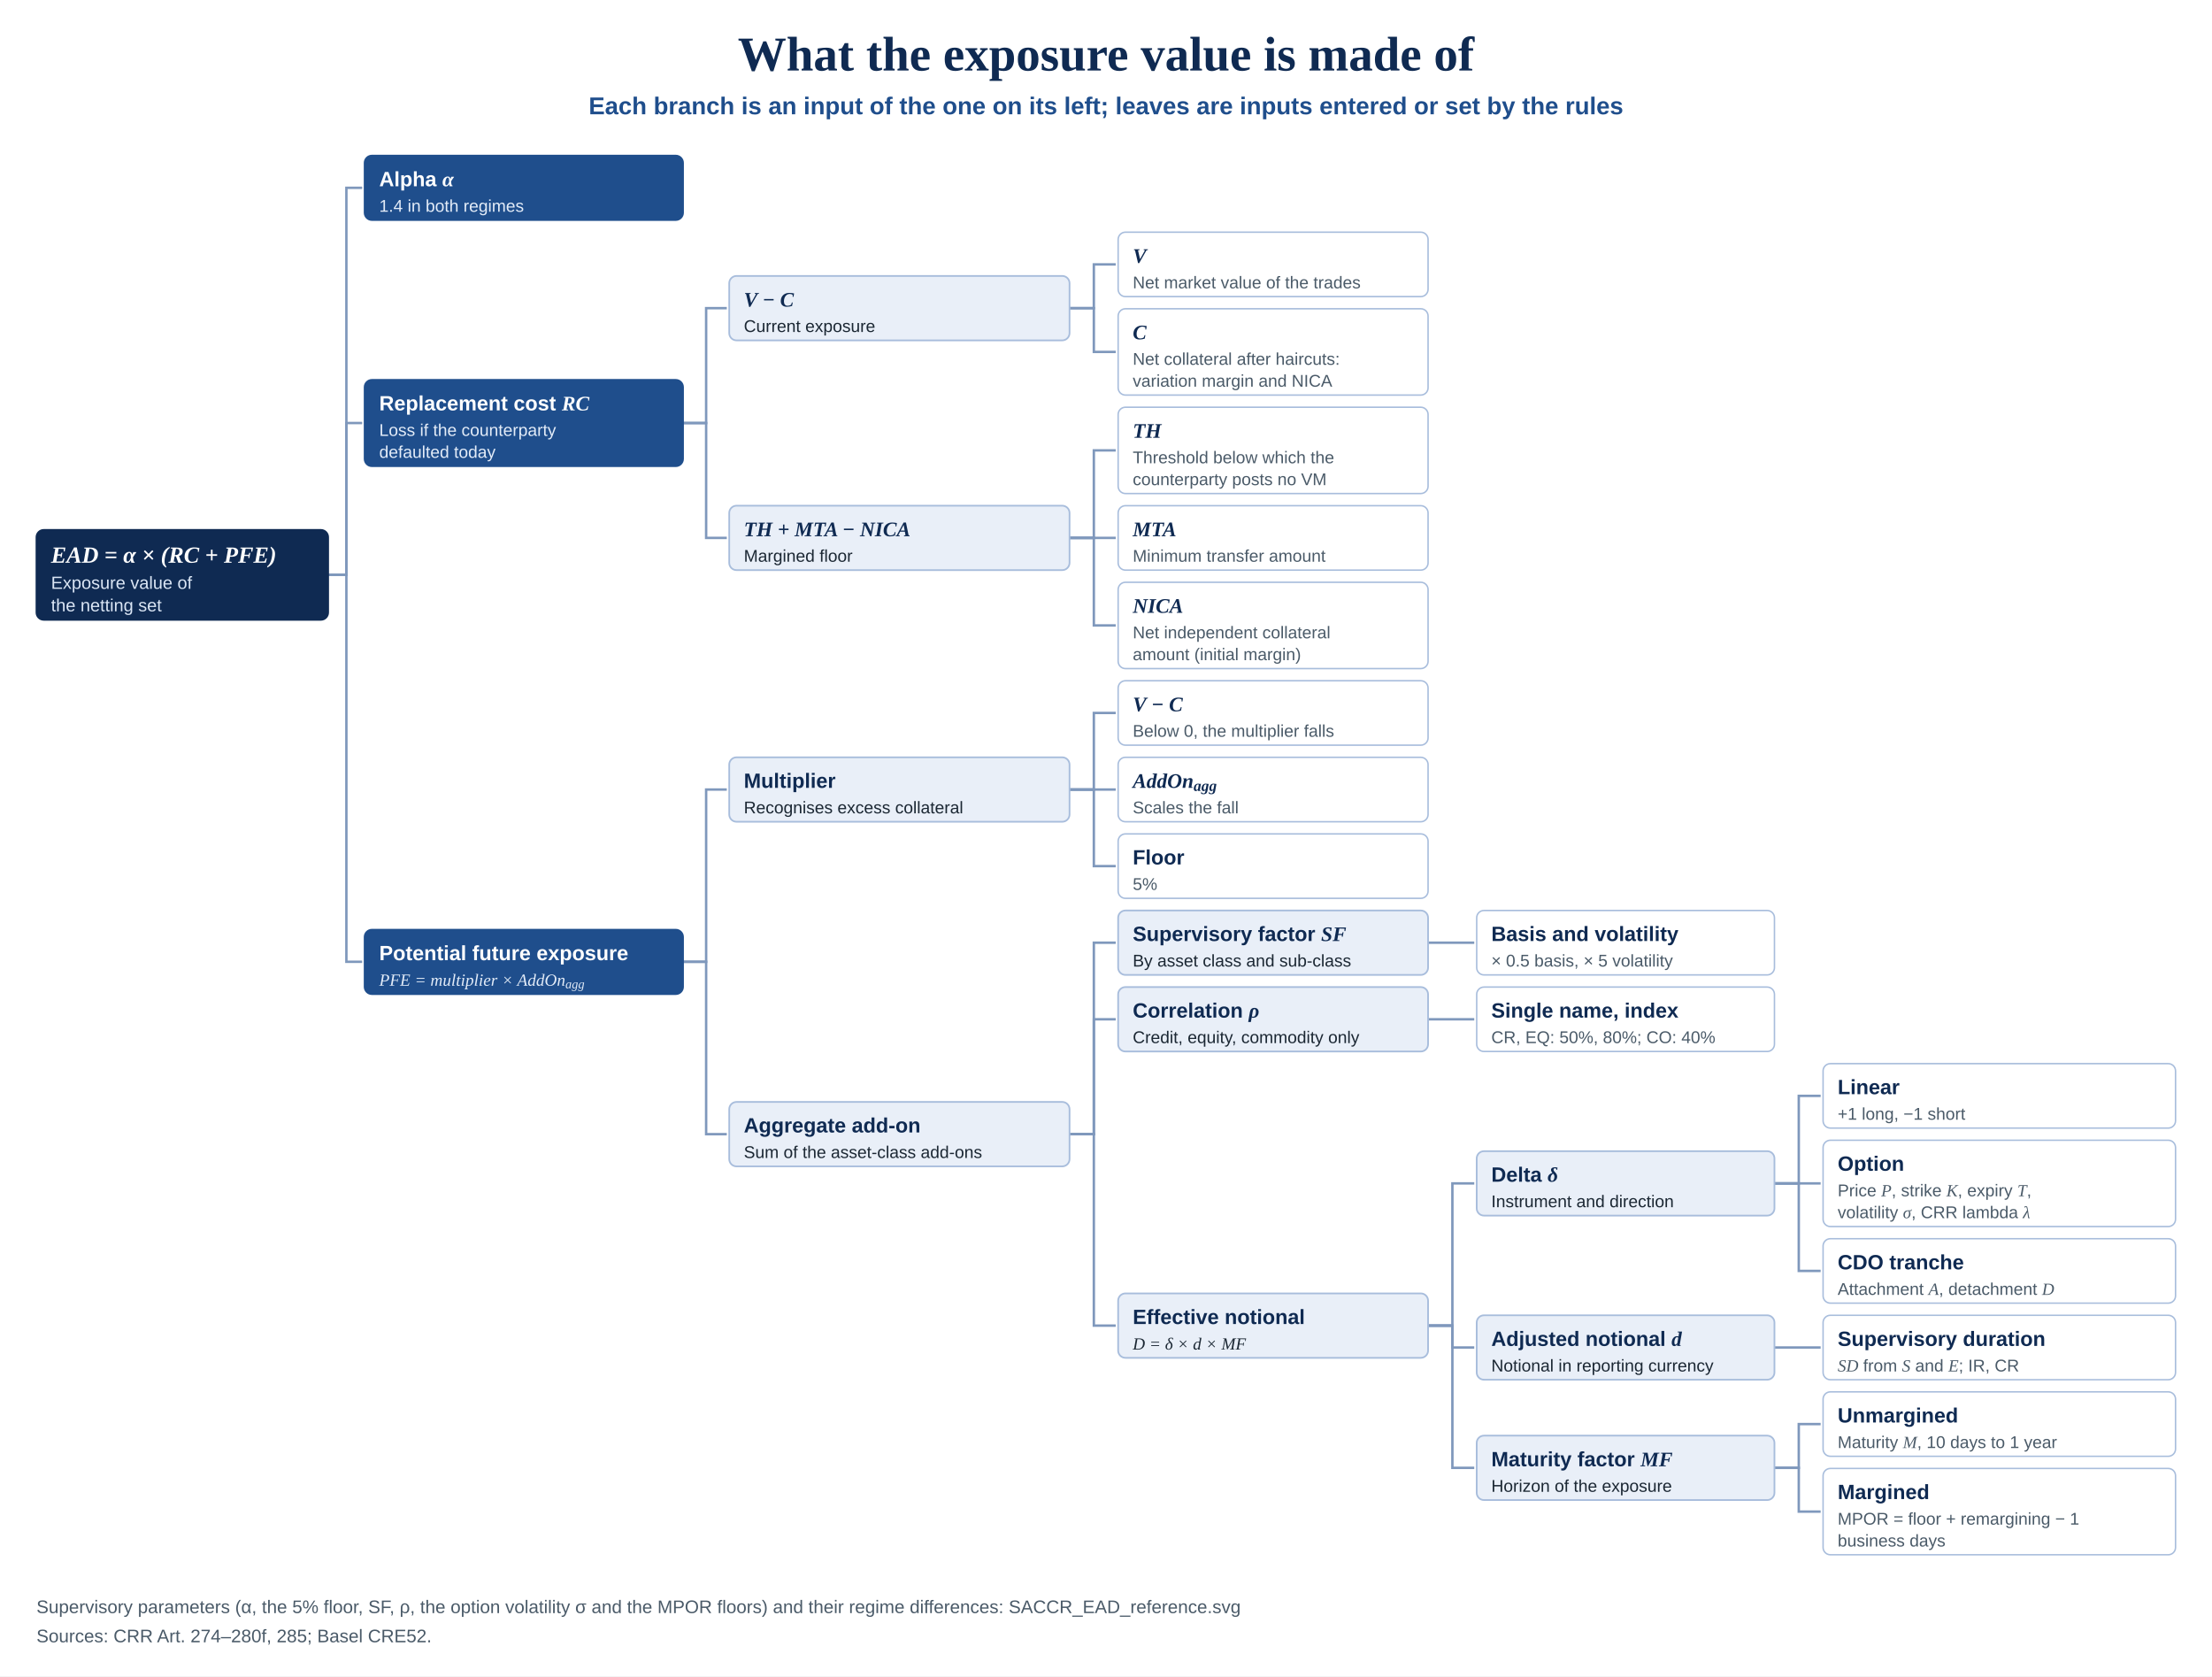
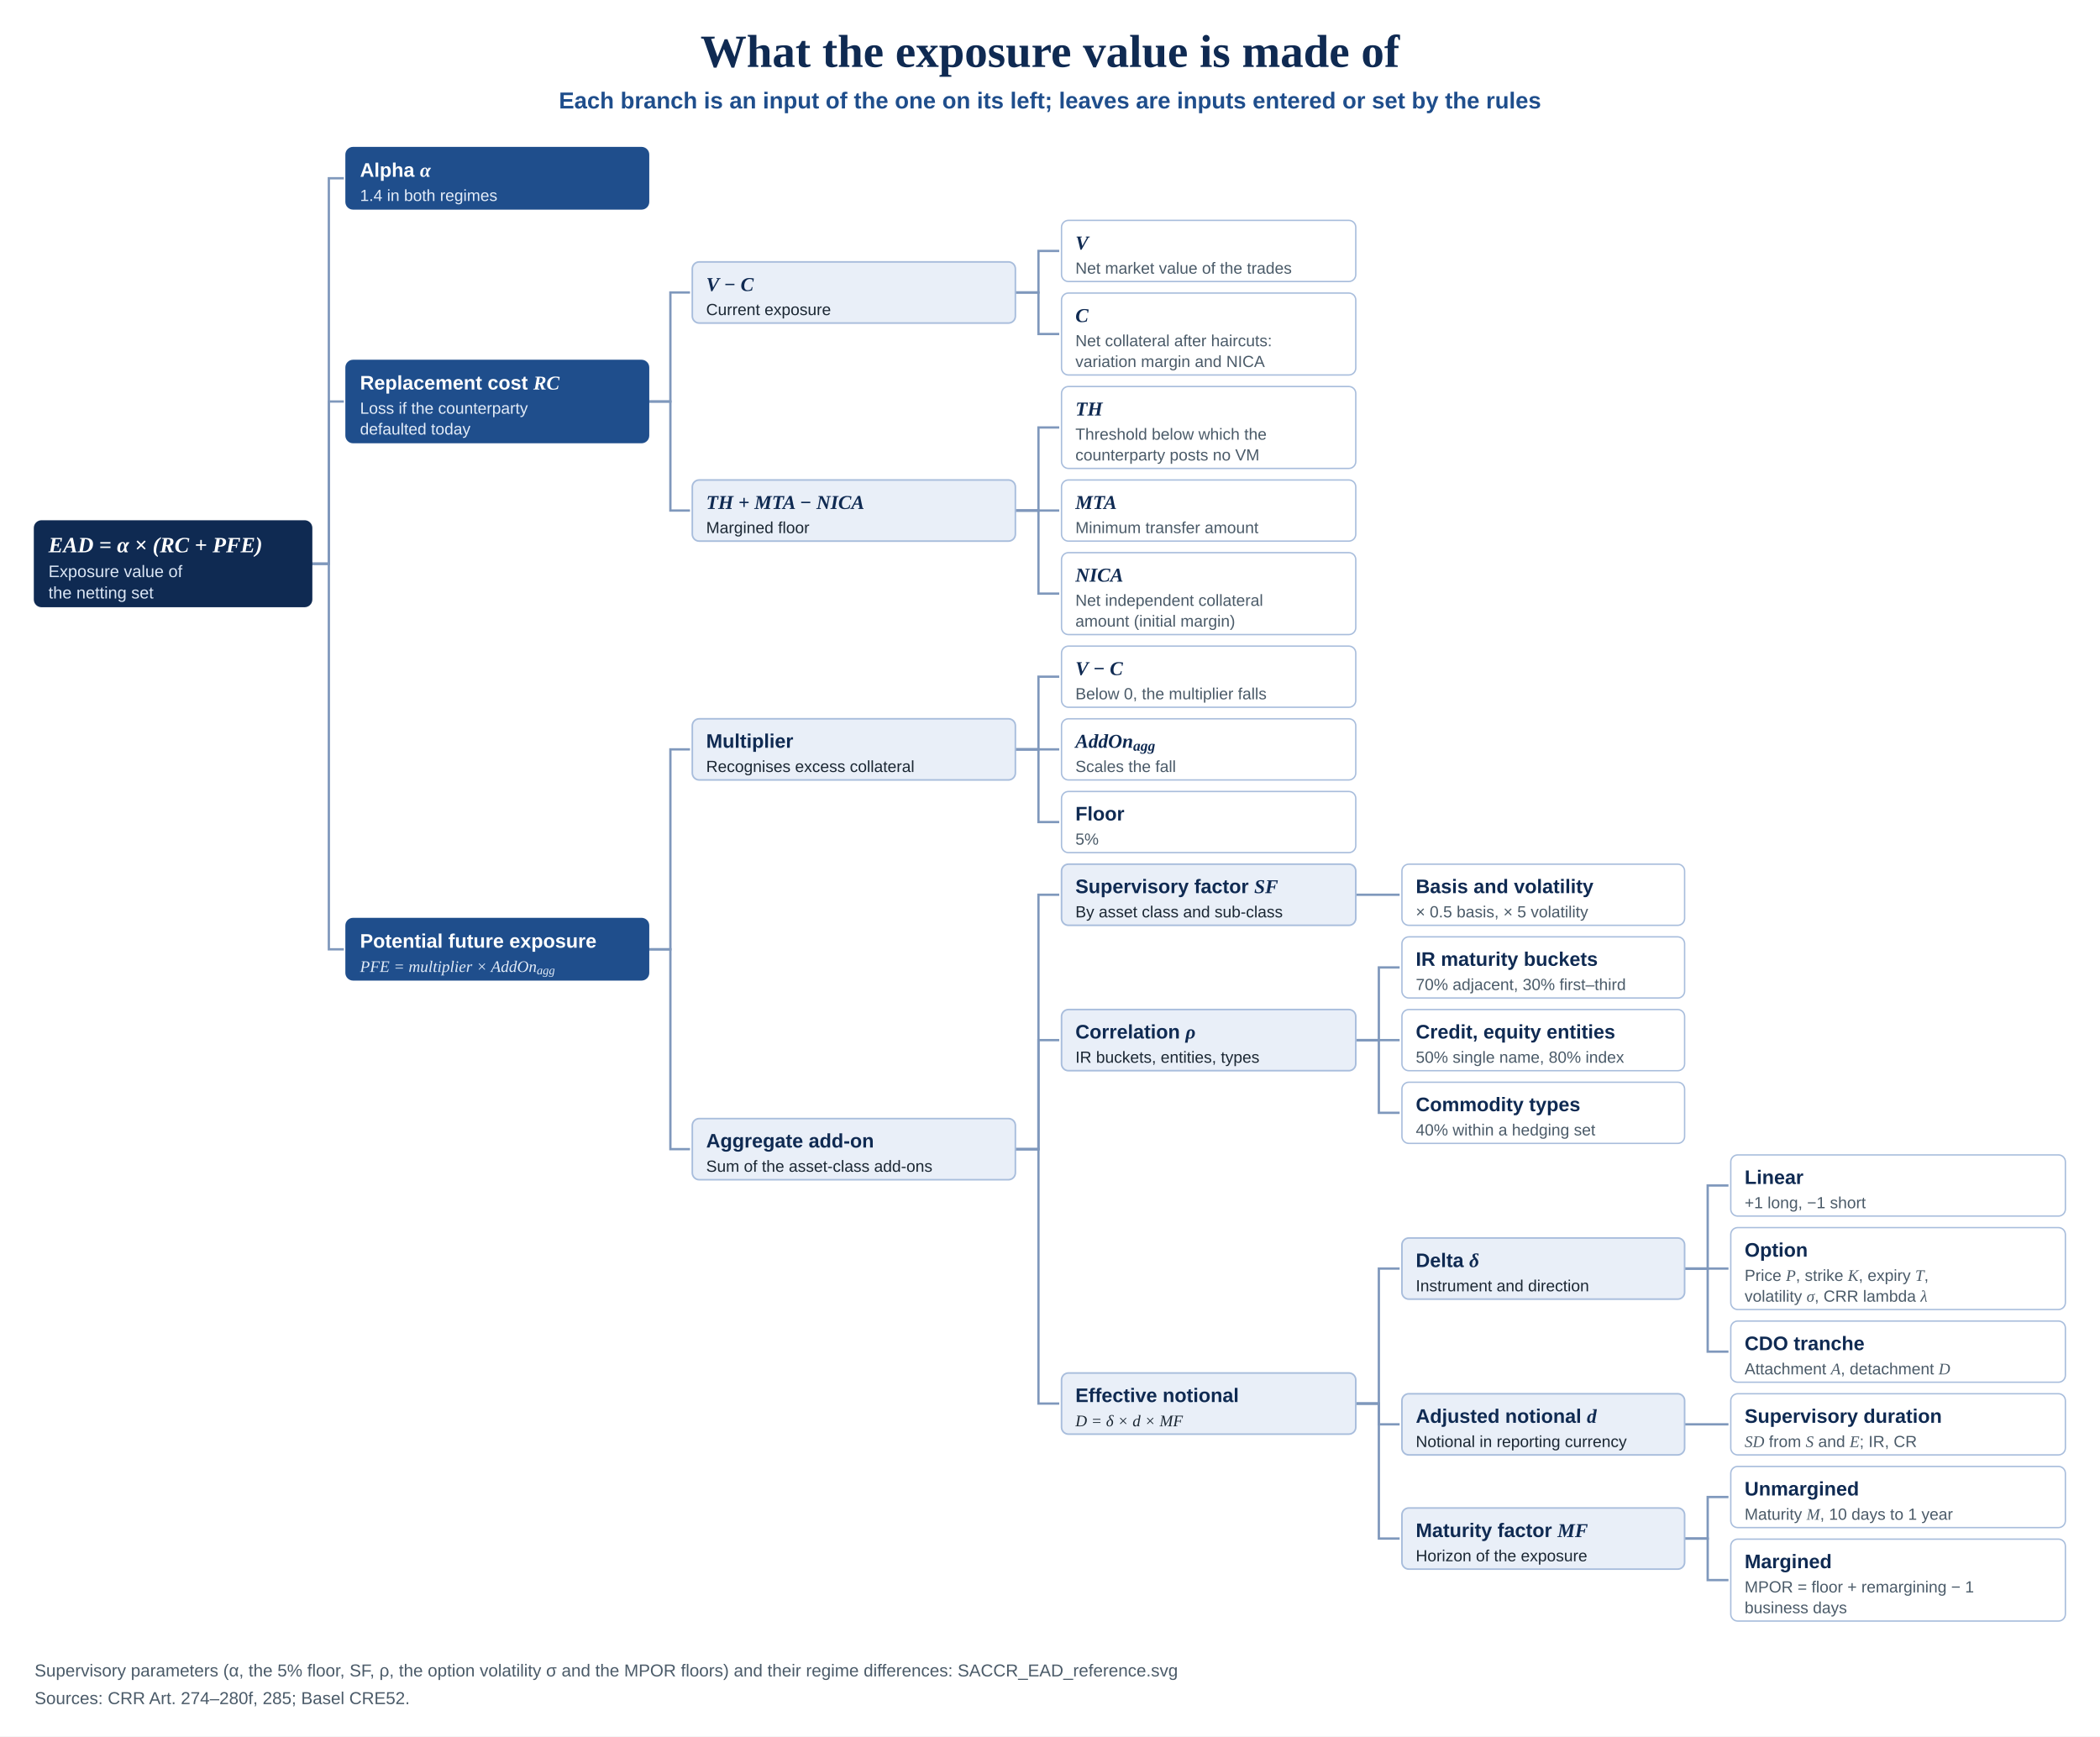
- <svg xmlns="http://www.w3.org/2000/svg" width="1820" height="1379" viewBox="0 0 1820 1379" role="img" aria-labelledby="t d">
+ <svg xmlns="http://www.w3.org/2000/svg" width="1820" height="1505" viewBox="0 0 1820 1505" role="img" aria-labelledby="t d">
  <defs>
    <marker id="arrow" viewBox="0 0 10 10" refX="9" refY="5" markerWidth="7" markerHeight="7" orient="auto-start-reverse">
      <path d="M0,0 L10,5 L0,10 z" fill="#7f98bc" />
    </marker>
  </defs>
-   <rect width="1820" height="1379" fill="#ffffff" />
+   <rect width="1820" height="1505" fill="#ffffff" />
  <text x="910.0" y="58.0" font-family="Georgia, Times New Roman, serif" font-size="40" font-weight="bold" font-style="normal" fill="#0f2a52" text-anchor="middle">What the exposure value is made of</text>
  <text x="910.0" y="94.0" font-family="Segoe UI, Helvetica Neue, Arial, sans-serif" font-size="20" font-weight="bold" font-style="normal" fill="#1f4e8c" text-anchor="middle">Each branch is an input of the one on its left; leaves are inputs entered or set by the rules</text>
-   <path d="M270.0,472.9 L285.0,472.9 L285.0,154.5 L298.0,154.5" fill="none" stroke="#7f98bc" stroke-width="2" />
-   <path d="M270.0,472.9 L285.0,472.9 L285.0,348.0 L298.0,348.0" fill="none" stroke="#7f98bc" stroke-width="2" />
-   <path d="M270.0,472.9 L285.0,472.9 L285.0,791.2 L298.0,791.2" fill="none" stroke="#7f98bc" stroke-width="2" />
-   <rect x="30.0" y="435.9" width="240.0" height="74.0" rx="6" fill="#0f2a52" stroke="#0f2a52" stroke-width="1.4" />
-   <text x="42.0" y="462.9" font-family="Segoe UI, Helvetica Neue, Arial, sans-serif" font-size="19" font-weight="bold" font-style="normal" fill="#ffffff" text-anchor="start">
+   <path d="M270.0,488.6 L285.0,488.6 L285.0,154.5 L298.0,154.5" fill="none" stroke="#7f98bc" stroke-width="2" />
+   <path d="M270.0,488.6 L285.0,488.6 L285.0,348.0 L298.0,348.0" fill="none" stroke="#7f98bc" stroke-width="2" />
+   <path d="M270.0,488.6 L285.0,488.6 L285.0,822.8 L298.0,822.8" fill="none" stroke="#7f98bc" stroke-width="2" />
+   <rect x="30.0" y="451.6" width="240.0" height="74.0" rx="6" fill="#0f2a52" stroke="#0f2a52" stroke-width="1.4" />
+   <text x="42.0" y="478.7" font-family="Segoe UI, Helvetica Neue, Arial, sans-serif" font-size="19" font-weight="bold" font-style="normal" fill="#ffffff" text-anchor="start">
    <tspan font-family="Cambria Math, Cambria, Times New Roman, serif" font-style="italic">EAD = α × (RC + PFE)</tspan>
  </text>
-   <text x="42.0" y="484.4" font-family="Segoe UI, Helvetica Neue, Arial, sans-serif" font-size="14.5" font-weight="normal" font-style="normal" fill="#dbe6f5" text-anchor="start">Exposure value of</text>
-   <text x="42.0" y="502.9" font-family="Segoe UI, Helvetica Neue, Arial, sans-serif" font-size="14.5" font-weight="normal" font-style="normal" fill="#dbe6f5" text-anchor="start">the netting set</text>
+   <text x="42.0" y="500.2" font-family="Segoe UI, Helvetica Neue, Arial, sans-serif" font-size="14.5" font-weight="normal" font-style="normal" fill="#dbe6f5" text-anchor="start">Exposure value of</text>
+   <text x="42.0" y="518.7" font-family="Segoe UI, Helvetica Neue, Arial, sans-serif" font-size="14.5" font-weight="normal" font-style="normal" fill="#dbe6f5" text-anchor="start">the netting set</text>
  <rect x="300.0" y="128.0" width="262.0" height="53.0" rx="6" fill="#1f4e8c" stroke="#1f4e8c" stroke-width="1.4" />
  <text x="312.0" y="153.2" font-family="Segoe UI, Helvetica Neue, Arial, sans-serif" font-size="17" font-weight="bold" font-style="normal" fill="#ffffff" text-anchor="start">Alpha <tspan font-family="Cambria Math, Cambria, Times New Roman, serif" font-style="italic">α</tspan>
  </text>
  <text x="312.0" y="174.2" font-family="Segoe UI, Helvetica Neue, Arial, sans-serif" font-size="14" font-weight="normal" font-style="normal" fill="#e3ecf8" text-anchor="start">1.4 in both regimes</text>
  <path d="M562.0,348.0 L581.0,348.0 L581.0,253.5 L598.0,253.5" fill="none" stroke="#7f98bc" stroke-width="2" />
  <path d="M562.0,348.0 L581.0,348.0 L581.0,442.5 L598.0,442.5" fill="none" stroke="#7f98bc" stroke-width="2" />
  <rect x="300.0" y="312.5" width="262.0" height="71.0" rx="6" fill="#1f4e8c" stroke="#1f4e8c" stroke-width="1.4" />
  <text x="312.0" y="337.6" font-family="Segoe UI, Helvetica Neue, Arial, sans-serif" font-size="17" font-weight="bold" font-style="normal" fill="#ffffff" text-anchor="start">Replacement cost <tspan font-family="Cambria Math, Cambria, Times New Roman, serif" font-style="italic">RC</tspan>
  </text>
  <text x="312.0" y="358.6" font-family="Segoe UI, Helvetica Neue, Arial, sans-serif" font-size="14" font-weight="normal" font-style="normal" fill="#e3ecf8" text-anchor="start">Loss if the counterparty</text>
  <text x="312.0" y="376.6" font-family="Segoe UI, Helvetica Neue, Arial, sans-serif" font-size="14" font-weight="normal" font-style="normal" fill="#e3ecf8" text-anchor="start">defaulted today</text>
  <path d="M880.0,253.5 L900.0,253.5 L900.0,217.5 L918.0,217.5" fill="none" stroke="#7f98bc" stroke-width="2" />
  <path d="M880.0,253.5 L900.0,253.5 L900.0,289.5 L918.0,289.5" fill="none" stroke="#7f98bc" stroke-width="2" />
  <rect x="600.0" y="227.0" width="280.0" height="53.0" rx="6" fill="#e9eff8" stroke="#a8bddc" stroke-width="1.4" />
  <text x="612.0" y="252.2" font-family="Segoe UI, Helvetica Neue, Arial, sans-serif" font-size="17" font-weight="bold" font-style="normal" fill="#0f2a52" text-anchor="start">
    <tspan font-family="Cambria Math, Cambria, Times New Roman, serif" font-style="italic">V − C</tspan>
  </text>
  <text x="612.0" y="273.1" font-family="Segoe UI, Helvetica Neue, Arial, sans-serif" font-size="14" font-weight="normal" font-style="normal" fill="#1b2733" text-anchor="start">Current exposure</text>
  <rect x="920.0" y="191.0" width="255.0" height="53.0" rx="6" fill="#ffffff" stroke="#a8bddc" stroke-width="1.2" />
  <text x="932.0" y="216.2" font-family="Segoe UI, Helvetica Neue, Arial, sans-serif" font-size="17" font-weight="bold" font-style="normal" fill="#0f2a52" text-anchor="start">
    <tspan font-family="Cambria Math, Cambria, Times New Roman, serif" font-style="italic">V</tspan>
  </text>
  <text x="932.0" y="237.2" font-family="Segoe UI, Helvetica Neue, Arial, sans-serif" font-size="14" font-weight="normal" font-style="normal" fill="#4a5a68" text-anchor="start">Net market value of the trades</text>
  <rect x="920.0" y="254.0" width="255.0" height="71.0" rx="6" fill="#ffffff" stroke="#a8bddc" stroke-width="1.2" />
  <text x="932.0" y="279.1" font-family="Segoe UI, Helvetica Neue, Arial, sans-serif" font-size="17" font-weight="bold" font-style="normal" fill="#0f2a52" text-anchor="start">
    <tspan font-family="Cambria Math, Cambria, Times New Roman, serif" font-style="italic">C</tspan>
  </text>
  <text x="932.0" y="300.1" font-family="Segoe UI, Helvetica Neue, Arial, sans-serif" font-size="14" font-weight="normal" font-style="normal" fill="#4a5a68" text-anchor="start">Net collateral after haircuts:</text>
  <text x="932.0" y="318.1" font-family="Segoe UI, Helvetica Neue, Arial, sans-serif" font-size="14" font-weight="normal" font-style="normal" fill="#4a5a68" text-anchor="start">variation margin and NICA</text>
  <path d="M880.0,442.5 L900.0,442.5 L900.0,370.5 L918.0,370.5" fill="none" stroke="#7f98bc" stroke-width="2" />
  <path d="M880.0,442.5 L900.0,442.5 L900.0,442.5 L918.0,442.5" fill="none" stroke="#7f98bc" stroke-width="2" />
  <path d="M880.0,442.5 L900.0,442.5 L900.0,514.5 L918.0,514.5" fill="none" stroke="#7f98bc" stroke-width="2" />
  <rect x="600.0" y="416.0" width="280.0" height="53.0" rx="6" fill="#e9eff8" stroke="#a8bddc" stroke-width="1.4" />
  <text x="612.0" y="441.1" font-family="Segoe UI, Helvetica Neue, Arial, sans-serif" font-size="17" font-weight="bold" font-style="normal" fill="#0f2a52" text-anchor="start">
    <tspan font-family="Cambria Math, Cambria, Times New Roman, serif" font-style="italic">TH + MTA − NICA</tspan>
  </text>
  <text x="612.0" y="462.1" font-family="Segoe UI, Helvetica Neue, Arial, sans-serif" font-size="14" font-weight="normal" font-style="normal" fill="#1b2733" text-anchor="start">Margined floor</text>
  <rect x="920.0" y="335.0" width="255.0" height="71.0" rx="6" fill="#ffffff" stroke="#a8bddc" stroke-width="1.2" />
  <text x="932.0" y="360.1" font-family="Segoe UI, Helvetica Neue, Arial, sans-serif" font-size="17" font-weight="bold" font-style="normal" fill="#0f2a52" text-anchor="start">
    <tspan font-family="Cambria Math, Cambria, Times New Roman, serif" font-style="italic">TH</tspan>
  </text>
  <text x="932.0" y="381.1" font-family="Segoe UI, Helvetica Neue, Arial, sans-serif" font-size="14" font-weight="normal" font-style="normal" fill="#4a5a68" text-anchor="start">Threshold below which the</text>
  <text x="932.0" y="399.1" font-family="Segoe UI, Helvetica Neue, Arial, sans-serif" font-size="14" font-weight="normal" font-style="normal" fill="#4a5a68" text-anchor="start">counterparty posts no VM</text>
  <rect x="920.0" y="416.0" width="255.0" height="53.0" rx="6" fill="#ffffff" stroke="#a8bddc" stroke-width="1.2" />
  <text x="932.0" y="441.1" font-family="Segoe UI, Helvetica Neue, Arial, sans-serif" font-size="17" font-weight="bold" font-style="normal" fill="#0f2a52" text-anchor="start">
    <tspan font-family="Cambria Math, Cambria, Times New Roman, serif" font-style="italic">MTA</tspan>
  </text>
  <text x="932.0" y="462.1" font-family="Segoe UI, Helvetica Neue, Arial, sans-serif" font-size="14" font-weight="normal" font-style="normal" fill="#4a5a68" text-anchor="start">Minimum transfer amount</text>
  <rect x="920.0" y="479.0" width="255.0" height="71.0" rx="6" fill="#ffffff" stroke="#a8bddc" stroke-width="1.2" />
  <text x="932.0" y="504.1" font-family="Segoe UI, Helvetica Neue, Arial, sans-serif" font-size="17" font-weight="bold" font-style="normal" fill="#0f2a52" text-anchor="start">
    <tspan font-family="Cambria Math, Cambria, Times New Roman, serif" font-style="italic">NICA</tspan>
  </text>
  <text x="932.0" y="525.1" font-family="Segoe UI, Helvetica Neue, Arial, sans-serif" font-size="14" font-weight="normal" font-style="normal" fill="#4a5a68" text-anchor="start">Net independent collateral</text>
  <text x="932.0" y="543.1" font-family="Segoe UI, Helvetica Neue, Arial, sans-serif" font-size="14" font-weight="normal" font-style="normal" fill="#4a5a68" text-anchor="start">amount (initial margin)</text>
-   <path d="M562.0,791.2 L581.0,791.2 L581.0,649.5 L598.0,649.5" fill="none" stroke="#7f98bc" stroke-width="2" />
-   <path d="M562.0,791.2 L581.0,791.2 L581.0,933.0 L598.0,933.0" fill="none" stroke="#7f98bc" stroke-width="2" />
-   <rect x="300.0" y="764.8" width="262.0" height="53.0" rx="6" fill="#1f4e8c" stroke="#1f4e8c" stroke-width="1.4" />
-   <text x="312.0" y="789.9" font-family="Segoe UI, Helvetica Neue, Arial, sans-serif" font-size="17" font-weight="bold" font-style="normal" fill="#ffffff" text-anchor="start">Potential future exposure</text>
-   <text x="312.0" y="810.9" font-family="Segoe UI, Helvetica Neue, Arial, sans-serif" font-size="14" font-weight="normal" font-style="normal" fill="#e3ecf8" text-anchor="start">
+   <path d="M562.0,822.8 L581.0,822.8 L581.0,649.5 L598.0,649.5" fill="none" stroke="#7f98bc" stroke-width="2" />
+   <path d="M562.0,822.8 L581.0,822.8 L581.0,996.0 L598.0,996.0" fill="none" stroke="#7f98bc" stroke-width="2" />
+   <rect x="300.0" y="796.2" width="262.0" height="53.0" rx="6" fill="#1f4e8c" stroke="#1f4e8c" stroke-width="1.4" />
+   <text x="312.0" y="821.4" font-family="Segoe UI, Helvetica Neue, Arial, sans-serif" font-size="17" font-weight="bold" font-style="normal" fill="#ffffff" text-anchor="start">Potential future exposure</text>
+   <text x="312.0" y="842.4" font-family="Segoe UI, Helvetica Neue, Arial, sans-serif" font-size="14" font-weight="normal" font-style="normal" fill="#e3ecf8" text-anchor="start">
    <tspan font-family="Cambria Math, Cambria, Times New Roman, serif" font-style="italic">PFE = multiplier × AddOn<tspan baseline-shift="sub" font-size="75%">agg</tspan>
    </tspan>
  </text>
  <path d="M880.0,649.5 L900.0,649.5 L900.0,586.5 L918.0,586.5" fill="none" stroke="#7f98bc" stroke-width="2" />
  <path d="M880.0,649.5 L900.0,649.5 L900.0,649.5 L918.0,649.5" fill="none" stroke="#7f98bc" stroke-width="2" />
  <path d="M880.0,649.5 L900.0,649.5 L900.0,712.5 L918.0,712.5" fill="none" stroke="#7f98bc" stroke-width="2" />
  <rect x="600.0" y="623.0" width="280.0" height="53.0" rx="6" fill="#e9eff8" stroke="#a8bddc" stroke-width="1.4" />
  <text x="612.0" y="648.1" font-family="Segoe UI, Helvetica Neue, Arial, sans-serif" font-size="17" font-weight="bold" font-style="normal" fill="#0f2a52" text-anchor="start">Multiplier</text>
  <text x="612.0" y="669.1" font-family="Segoe UI, Helvetica Neue, Arial, sans-serif" font-size="14" font-weight="normal" font-style="normal" fill="#1b2733" text-anchor="start">Recognises excess collateral</text>
  <rect x="920.0" y="560.0" width="255.0" height="53.0" rx="6" fill="#ffffff" stroke="#a8bddc" stroke-width="1.2" />
  <text x="932.0" y="585.1" font-family="Segoe UI, Helvetica Neue, Arial, sans-serif" font-size="17" font-weight="bold" font-style="normal" fill="#0f2a52" text-anchor="start">
    <tspan font-family="Cambria Math, Cambria, Times New Roman, serif" font-style="italic">V − C</tspan>
  </text>
  <text x="932.0" y="606.1" font-family="Segoe UI, Helvetica Neue, Arial, sans-serif" font-size="14" font-weight="normal" font-style="normal" fill="#4a5a68" text-anchor="start">Below 0, the multiplier falls</text>
  <rect x="920.0" y="623.0" width="255.0" height="53.0" rx="6" fill="#ffffff" stroke="#a8bddc" stroke-width="1.2" />
  <text x="932.0" y="648.1" font-family="Segoe UI, Helvetica Neue, Arial, sans-serif" font-size="17" font-weight="bold" font-style="normal" fill="#0f2a52" text-anchor="start">
    <tspan font-family="Cambria Math, Cambria, Times New Roman, serif" font-style="italic">AddOn<tspan baseline-shift="sub" font-size="75%">agg</tspan>
    </tspan>
  </text>
  <text x="932.0" y="669.1" font-family="Segoe UI, Helvetica Neue, Arial, sans-serif" font-size="14" font-weight="normal" font-style="normal" fill="#4a5a68" text-anchor="start">Scales the fall</text>
  <rect x="920.0" y="686.0" width="255.0" height="53.0" rx="6" fill="#ffffff" stroke="#a8bddc" stroke-width="1.2" />
  <text x="932.0" y="711.1" font-family="Segoe UI, Helvetica Neue, Arial, sans-serif" font-size="17" font-weight="bold" font-style="normal" fill="#0f2a52" text-anchor="start">Floor</text>
  <text x="932.0" y="732.1" font-family="Segoe UI, Helvetica Neue, Arial, sans-serif" font-size="14" font-weight="normal" font-style="normal" fill="#4a5a68" text-anchor="start">5%</text>
-   <path d="M880.0,933.0 L900.0,933.0 L900.0,775.5 L918.0,775.5" fill="none" stroke="#7f98bc" stroke-width="2" />
-   <path d="M880.0,933.0 L900.0,933.0 L900.0,838.5 L918.0,838.5" fill="none" stroke="#7f98bc" stroke-width="2" />
-   <path d="M880.0,933.0 L900.0,933.0 L900.0,1090.5 L918.0,1090.5" fill="none" stroke="#7f98bc" stroke-width="2" />
-   <rect x="600.0" y="906.5" width="280.0" height="53.0" rx="6" fill="#e9eff8" stroke="#a8bddc" stroke-width="1.4" />
-   <text x="612.0" y="931.6" font-family="Segoe UI, Helvetica Neue, Arial, sans-serif" font-size="17" font-weight="bold" font-style="normal" fill="#0f2a52" text-anchor="start">Aggregate add-on</text>
-   <text x="612.0" y="952.6" font-family="Segoe UI, Helvetica Neue, Arial, sans-serif" font-size="14" font-weight="normal" font-style="normal" fill="#1b2733" text-anchor="start">Sum of the asset-class add-ons</text>
+   <path d="M880.0,996.0 L900.0,996.0 L900.0,775.5 L918.0,775.5" fill="none" stroke="#7f98bc" stroke-width="2" />
+   <path d="M880.0,996.0 L900.0,996.0 L900.0,901.5 L918.0,901.5" fill="none" stroke="#7f98bc" stroke-width="2" />
+   <path d="M880.0,996.0 L900.0,996.0 L900.0,1216.5 L918.0,1216.5" fill="none" stroke="#7f98bc" stroke-width="2" />
+   <rect x="600.0" y="969.5" width="280.0" height="53.0" rx="6" fill="#e9eff8" stroke="#a8bddc" stroke-width="1.4" />
+   <text x="612.0" y="994.6" font-family="Segoe UI, Helvetica Neue, Arial, sans-serif" font-size="17" font-weight="bold" font-style="normal" fill="#0f2a52" text-anchor="start">Aggregate add-on</text>
+   <text x="612.0" y="1015.6" font-family="Segoe UI, Helvetica Neue, Arial, sans-serif" font-size="14" font-weight="normal" font-style="normal" fill="#1b2733" text-anchor="start">Sum of the asset-class add-ons</text>
  <path d="M1175.0,775.5 L1195.0,775.5 L1195.0,775.5 L1213.0,775.5" fill="none" stroke="#7f98bc" stroke-width="2" />
  <rect x="920.0" y="749.0" width="255.0" height="53.0" rx="6" fill="#e9eff8" stroke="#a8bddc" stroke-width="1.4" />
  <text x="932.0" y="774.1" font-family="Segoe UI, Helvetica Neue, Arial, sans-serif" font-size="17" font-weight="bold" font-style="normal" fill="#0f2a52" text-anchor="start">Supervisory factor <tspan font-family="Cambria Math, Cambria, Times New Roman, serif" font-style="italic">SF</tspan>
  </text>
  <text x="932.0" y="795.1" font-family="Segoe UI, Helvetica Neue, Arial, sans-serif" font-size="14" font-weight="normal" font-style="normal" fill="#1b2733" text-anchor="start">By asset class and sub-class</text>
  <rect x="1215.0" y="749.0" width="245.0" height="53.0" rx="6" fill="#ffffff" stroke="#a8bddc" stroke-width="1.2" />
  <text x="1227.0" y="774.1" font-family="Segoe UI, Helvetica Neue, Arial, sans-serif" font-size="17" font-weight="bold" font-style="normal" fill="#0f2a52" text-anchor="start">Basis and volatility</text>
  <text x="1227.0" y="795.1" font-family="Segoe UI, Helvetica Neue, Arial, sans-serif" font-size="14" font-weight="normal" font-style="normal" fill="#4a5a68" text-anchor="start">× 0.5 basis, × 5 volatility</text>
-   <path d="M1175.0,838.5 L1195.0,838.5 L1195.0,838.5 L1213.0,838.5" fill="none" stroke="#7f98bc" stroke-width="2" />
-   <rect x="920.0" y="812.0" width="255.0" height="53.0" rx="6" fill="#e9eff8" stroke="#a8bddc" stroke-width="1.4" />
-   <text x="932.0" y="837.1" font-family="Segoe UI, Helvetica Neue, Arial, sans-serif" font-size="17" font-weight="bold" font-style="normal" fill="#0f2a52" text-anchor="start">Correlation <tspan font-family="Cambria Math, Cambria, Times New Roman, serif" font-style="italic">ρ</tspan>
+   <path d="M1175.0,901.5 L1195.0,901.5 L1195.0,838.5 L1213.0,838.5" fill="none" stroke="#7f98bc" stroke-width="2" />
+   <path d="M1175.0,901.5 L1195.0,901.5 L1195.0,901.5 L1213.0,901.5" fill="none" stroke="#7f98bc" stroke-width="2" />
+   <path d="M1175.0,901.5 L1195.0,901.5 L1195.0,964.5 L1213.0,964.5" fill="none" stroke="#7f98bc" stroke-width="2" />
+   <rect x="920.0" y="875.0" width="255.0" height="53.0" rx="6" fill="#e9eff8" stroke="#a8bddc" stroke-width="1.4" />
+   <text x="932.0" y="900.1" font-family="Segoe UI, Helvetica Neue, Arial, sans-serif" font-size="17" font-weight="bold" font-style="normal" fill="#0f2a52" text-anchor="start">Correlation <tspan font-family="Cambria Math, Cambria, Times New Roman, serif" font-style="italic">ρ</tspan>
  </text>
-   <text x="932.0" y="858.1" font-family="Segoe UI, Helvetica Neue, Arial, sans-serif" font-size="14" font-weight="normal" font-style="normal" fill="#1b2733" text-anchor="start">Credit, equity, commodity only</text>
+   <text x="932.0" y="921.1" font-family="Segoe UI, Helvetica Neue, Arial, sans-serif" font-size="14" font-weight="normal" font-style="normal" fill="#1b2733" text-anchor="start">IR buckets, entities, types</text>
  <rect x="1215.0" y="812.0" width="245.0" height="53.0" rx="6" fill="#ffffff" stroke="#a8bddc" stroke-width="1.2" />
-   <text x="1227.0" y="837.1" font-family="Segoe UI, Helvetica Neue, Arial, sans-serif" font-size="17" font-weight="bold" font-style="normal" fill="#0f2a52" text-anchor="start">Single name, index</text>
-   <text x="1227.0" y="858.1" font-family="Segoe UI, Helvetica Neue, Arial, sans-serif" font-size="14" font-weight="normal" font-style="normal" fill="#4a5a68" text-anchor="start">CR, EQ: 50%, 80%; CO: 40%</text>
-   <path d="M1175.0,1090.5 L1195.0,1090.5 L1195.0,973.5 L1213.0,973.5" fill="none" stroke="#7f98bc" stroke-width="2" />
-   <path d="M1175.0,1090.5 L1195.0,1090.5 L1195.0,1108.5 L1213.0,1108.5" fill="none" stroke="#7f98bc" stroke-width="2" />
-   <path d="M1175.0,1090.5 L1195.0,1090.5 L1195.0,1207.5 L1213.0,1207.5" fill="none" stroke="#7f98bc" stroke-width="2" />
-   <rect x="920.0" y="1064.0" width="255.0" height="53.0" rx="6" fill="#e9eff8" stroke="#a8bddc" stroke-width="1.4" />
-   <text x="932.0" y="1089.2" font-family="Segoe UI, Helvetica Neue, Arial, sans-serif" font-size="17" font-weight="bold" font-style="normal" fill="#0f2a52" text-anchor="start">Effective notional</text>
-   <text x="932.0" y="1110.2" font-family="Segoe UI, Helvetica Neue, Arial, sans-serif" font-size="14" font-weight="normal" font-style="normal" fill="#1b2733" text-anchor="start">
+   <text x="1227.0" y="837.1" font-family="Segoe UI, Helvetica Neue, Arial, sans-serif" font-size="17" font-weight="bold" font-style="normal" fill="#0f2a52" text-anchor="start">IR maturity buckets</text>
+   <text x="1227.0" y="858.1" font-family="Segoe UI, Helvetica Neue, Arial, sans-serif" font-size="14" font-weight="normal" font-style="normal" fill="#4a5a68" text-anchor="start">70% adjacent, 30% first–third</text>
+   <rect x="1215.0" y="875.0" width="245.0" height="53.0" rx="6" fill="#ffffff" stroke="#a8bddc" stroke-width="1.2" />
+   <text x="1227.0" y="900.1" font-family="Segoe UI, Helvetica Neue, Arial, sans-serif" font-size="17" font-weight="bold" font-style="normal" fill="#0f2a52" text-anchor="start">Credit, equity entities</text>
+   <text x="1227.0" y="921.1" font-family="Segoe UI, Helvetica Neue, Arial, sans-serif" font-size="14" font-weight="normal" font-style="normal" fill="#4a5a68" text-anchor="start">50% single name, 80% index</text>
+   <rect x="1215.0" y="938.0" width="245.0" height="53.0" rx="6" fill="#ffffff" stroke="#a8bddc" stroke-width="1.2" />
+   <text x="1227.0" y="963.1" font-family="Segoe UI, Helvetica Neue, Arial, sans-serif" font-size="17" font-weight="bold" font-style="normal" fill="#0f2a52" text-anchor="start">Commodity types</text>
+   <text x="1227.0" y="984.1" font-family="Segoe UI, Helvetica Neue, Arial, sans-serif" font-size="14" font-weight="normal" font-style="normal" fill="#4a5a68" text-anchor="start">40% within a hedging set</text>
+   <path d="M1175.0,1216.5 L1195.0,1216.5 L1195.0,1099.5 L1213.0,1099.5" fill="none" stroke="#7f98bc" stroke-width="2" />
+   <path d="M1175.0,1216.5 L1195.0,1216.5 L1195.0,1234.5 L1213.0,1234.5" fill="none" stroke="#7f98bc" stroke-width="2" />
+   <path d="M1175.0,1216.5 L1195.0,1216.5 L1195.0,1333.5 L1213.0,1333.5" fill="none" stroke="#7f98bc" stroke-width="2" />
+   <rect x="920.0" y="1190.0" width="255.0" height="53.0" rx="6" fill="#e9eff8" stroke="#a8bddc" stroke-width="1.4" />
+   <text x="932.0" y="1215.2" font-family="Segoe UI, Helvetica Neue, Arial, sans-serif" font-size="17" font-weight="bold" font-style="normal" fill="#0f2a52" text-anchor="start">Effective notional</text>
+   <text x="932.0" y="1236.2" font-family="Segoe UI, Helvetica Neue, Arial, sans-serif" font-size="14" font-weight="normal" font-style="normal" fill="#1b2733" text-anchor="start">
    <tspan font-family="Cambria Math, Cambria, Times New Roman, serif" font-style="italic">D = δ × d × MF</tspan>
  </text>
-   <path d="M1460.0,973.5 L1480.0,973.5 L1480.0,901.5 L1498.0,901.5" fill="none" stroke="#7f98bc" stroke-width="2" />
-   <path d="M1460.0,973.5 L1480.0,973.5 L1480.0,973.5 L1498.0,973.5" fill="none" stroke="#7f98bc" stroke-width="2" />
-   <path d="M1460.0,973.5 L1480.0,973.5 L1480.0,1045.5 L1498.0,1045.5" fill="none" stroke="#7f98bc" stroke-width="2" />
-   <rect x="1215.0" y="947.0" width="245.0" height="53.0" rx="6" fill="#e9eff8" stroke="#a8bddc" stroke-width="1.4" />
-   <text x="1227.0" y="972.1" font-family="Segoe UI, Helvetica Neue, Arial, sans-serif" font-size="17" font-weight="bold" font-style="normal" fill="#0f2a52" text-anchor="start">Delta <tspan font-family="Cambria Math, Cambria, Times New Roman, serif" font-style="italic">δ</tspan>
+   <path d="M1460.0,1099.5 L1480.0,1099.5 L1480.0,1027.5 L1498.0,1027.5" fill="none" stroke="#7f98bc" stroke-width="2" />
+   <path d="M1460.0,1099.5 L1480.0,1099.5 L1480.0,1099.5 L1498.0,1099.5" fill="none" stroke="#7f98bc" stroke-width="2" />
+   <path d="M1460.0,1099.5 L1480.0,1099.5 L1480.0,1171.5 L1498.0,1171.5" fill="none" stroke="#7f98bc" stroke-width="2" />
+   <rect x="1215.0" y="1073.0" width="245.0" height="53.0" rx="6" fill="#e9eff8" stroke="#a8bddc" stroke-width="1.4" />
+   <text x="1227.0" y="1098.2" font-family="Segoe UI, Helvetica Neue, Arial, sans-serif" font-size="17" font-weight="bold" font-style="normal" fill="#0f2a52" text-anchor="start">Delta <tspan font-family="Cambria Math, Cambria, Times New Roman, serif" font-style="italic">δ</tspan>
  </text>
-   <text x="1227.0" y="993.1" font-family="Segoe UI, Helvetica Neue, Arial, sans-serif" font-size="14" font-weight="normal" font-style="normal" fill="#1b2733" text-anchor="start">Instrument and direction</text>
-   <rect x="1500.0" y="875.0" width="290.0" height="53.0" rx="6" fill="#ffffff" stroke="#a8bddc" stroke-width="1.2" />
-   <text x="1512.0" y="900.1" font-family="Segoe UI, Helvetica Neue, Arial, sans-serif" font-size="17" font-weight="bold" font-style="normal" fill="#0f2a52" text-anchor="start">Linear</text>
-   <text x="1512.0" y="921.1" font-family="Segoe UI, Helvetica Neue, Arial, sans-serif" font-size="14" font-weight="normal" font-style="normal" fill="#4a5a68" text-anchor="start">+1 long, −1 short</text>
-   <rect x="1500.0" y="938.0" width="290.0" height="71.0" rx="6" fill="#ffffff" stroke="#a8bddc" stroke-width="1.2" />
-   <text x="1512.0" y="963.1" font-family="Segoe UI, Helvetica Neue, Arial, sans-serif" font-size="17" font-weight="bold" font-style="normal" fill="#0f2a52" text-anchor="start">Option</text>
-   <text x="1512.0" y="984.1" font-family="Segoe UI, Helvetica Neue, Arial, sans-serif" font-size="14" font-weight="normal" font-style="normal" fill="#4a5a68" text-anchor="start">Price <tspan font-family="Cambria Math, Cambria, Times New Roman, serif" font-style="italic">P</tspan>, strike <tspan font-family="Cambria Math, Cambria, Times New Roman, serif" font-style="italic">K</tspan>, expiry <tspan font-family="Cambria Math, Cambria, Times New Roman, serif" font-style="italic">T</tspan>,</text>
-   <text x="1512.0" y="1002.1" font-family="Segoe UI, Helvetica Neue, Arial, sans-serif" font-size="14" font-weight="normal" font-style="normal" fill="#4a5a68" text-anchor="start">volatility <tspan font-family="Cambria Math, Cambria, Times New Roman, serif" font-style="italic">σ</tspan>, CRR lambda <tspan font-family="Cambria Math, Cambria, Times New Roman, serif" font-style="italic">λ</tspan>
+   <text x="1227.0" y="1119.2" font-family="Segoe UI, Helvetica Neue, Arial, sans-serif" font-size="14" font-weight="normal" font-style="normal" fill="#1b2733" text-anchor="start">Instrument and direction</text>
+   <rect x="1500.0" y="1001.0" width="290.0" height="53.0" rx="6" fill="#ffffff" stroke="#a8bddc" stroke-width="1.2" />
+   <text x="1512.0" y="1026.2" font-family="Segoe UI, Helvetica Neue, Arial, sans-serif" font-size="17" font-weight="bold" font-style="normal" fill="#0f2a52" text-anchor="start">Linear</text>
+   <text x="1512.0" y="1047.2" font-family="Segoe UI, Helvetica Neue, Arial, sans-serif" font-size="14" font-weight="normal" font-style="normal" fill="#4a5a68" text-anchor="start">+1 long, −1 short</text>
+   <rect x="1500.0" y="1064.0" width="290.0" height="71.0" rx="6" fill="#ffffff" stroke="#a8bddc" stroke-width="1.2" />
+   <text x="1512.0" y="1089.2" font-family="Segoe UI, Helvetica Neue, Arial, sans-serif" font-size="17" font-weight="bold" font-style="normal" fill="#0f2a52" text-anchor="start">Option</text>
+   <text x="1512.0" y="1110.2" font-family="Segoe UI, Helvetica Neue, Arial, sans-serif" font-size="14" font-weight="normal" font-style="normal" fill="#4a5a68" text-anchor="start">Price <tspan font-family="Cambria Math, Cambria, Times New Roman, serif" font-style="italic">P</tspan>, strike <tspan font-family="Cambria Math, Cambria, Times New Roman, serif" font-style="italic">K</tspan>, expiry <tspan font-family="Cambria Math, Cambria, Times New Roman, serif" font-style="italic">T</tspan>,</text>
+   <text x="1512.0" y="1128.2" font-family="Segoe UI, Helvetica Neue, Arial, sans-serif" font-size="14" font-weight="normal" font-style="normal" fill="#4a5a68" text-anchor="start">volatility <tspan font-family="Cambria Math, Cambria, Times New Roman, serif" font-style="italic">σ</tspan>, CRR lambda <tspan font-family="Cambria Math, Cambria, Times New Roman, serif" font-style="italic">λ</tspan>
  </text>
-   <rect x="1500.0" y="1019.0" width="290.0" height="53.0" rx="6" fill="#ffffff" stroke="#a8bddc" stroke-width="1.2" />
-   <text x="1512.0" y="1044.2" font-family="Segoe UI, Helvetica Neue, Arial, sans-serif" font-size="17" font-weight="bold" font-style="normal" fill="#0f2a52" text-anchor="start">CDO tranche</text>
-   <text x="1512.0" y="1065.2" font-family="Segoe UI, Helvetica Neue, Arial, sans-serif" font-size="14" font-weight="normal" font-style="normal" fill="#4a5a68" text-anchor="start">Attachment <tspan font-family="Cambria Math, Cambria, Times New Roman, serif" font-style="italic">A</tspan>, detachment <tspan font-family="Cambria Math, Cambria, Times New Roman, serif" font-style="italic">D</tspan>
+   <rect x="1500.0" y="1145.0" width="290.0" height="53.0" rx="6" fill="#ffffff" stroke="#a8bddc" stroke-width="1.2" />
+   <text x="1512.0" y="1170.2" font-family="Segoe UI, Helvetica Neue, Arial, sans-serif" font-size="17" font-weight="bold" font-style="normal" fill="#0f2a52" text-anchor="start">CDO tranche</text>
+   <text x="1512.0" y="1191.2" font-family="Segoe UI, Helvetica Neue, Arial, sans-serif" font-size="14" font-weight="normal" font-style="normal" fill="#4a5a68" text-anchor="start">Attachment <tspan font-family="Cambria Math, Cambria, Times New Roman, serif" font-style="italic">A</tspan>, detachment <tspan font-family="Cambria Math, Cambria, Times New Roman, serif" font-style="italic">D</tspan>
  </text>
-   <path d="M1460.0,1108.5 L1480.0,1108.5 L1480.0,1108.5 L1498.0,1108.5" fill="none" stroke="#7f98bc" stroke-width="2" />
-   <rect x="1215.0" y="1082.0" width="245.0" height="53.0" rx="6" fill="#e9eff8" stroke="#a8bddc" stroke-width="1.4" />
-   <text x="1227.0" y="1107.2" font-family="Segoe UI, Helvetica Neue, Arial, sans-serif" font-size="17" font-weight="bold" font-style="normal" fill="#0f2a52" text-anchor="start">Adjusted notional <tspan font-family="Cambria Math, Cambria, Times New Roman, serif" font-style="italic">d</tspan>
+   <path d="M1460.0,1234.5 L1480.0,1234.5 L1480.0,1234.5 L1498.0,1234.5" fill="none" stroke="#7f98bc" stroke-width="2" />
+   <rect x="1215.0" y="1208.0" width="245.0" height="53.0" rx="6" fill="#e9eff8" stroke="#a8bddc" stroke-width="1.4" />
+   <text x="1227.0" y="1233.2" font-family="Segoe UI, Helvetica Neue, Arial, sans-serif" font-size="17" font-weight="bold" font-style="normal" fill="#0f2a52" text-anchor="start">Adjusted notional <tspan font-family="Cambria Math, Cambria, Times New Roman, serif" font-style="italic">d</tspan>
  </text>
-   <text x="1227.0" y="1128.2" font-family="Segoe UI, Helvetica Neue, Arial, sans-serif" font-size="14" font-weight="normal" font-style="normal" fill="#1b2733" text-anchor="start">Notional in reporting currency</text>
-   <rect x="1500.0" y="1082.0" width="290.0" height="53.0" rx="6" fill="#ffffff" stroke="#a8bddc" stroke-width="1.2" />
-   <text x="1512.0" y="1107.2" font-family="Segoe UI, Helvetica Neue, Arial, sans-serif" font-size="17" font-weight="bold" font-style="normal" fill="#0f2a52" text-anchor="start">Supervisory duration</text>
-   <text x="1512.0" y="1128.2" font-family="Segoe UI, Helvetica Neue, Arial, sans-serif" font-size="14" font-weight="normal" font-style="normal" fill="#4a5a68" text-anchor="start">
+   <text x="1227.0" y="1254.2" font-family="Segoe UI, Helvetica Neue, Arial, sans-serif" font-size="14" font-weight="normal" font-style="normal" fill="#1b2733" text-anchor="start">Notional in reporting currency</text>
+   <rect x="1500.0" y="1208.0" width="290.0" height="53.0" rx="6" fill="#ffffff" stroke="#a8bddc" stroke-width="1.2" />
+   <text x="1512.0" y="1233.2" font-family="Segoe UI, Helvetica Neue, Arial, sans-serif" font-size="17" font-weight="bold" font-style="normal" fill="#0f2a52" text-anchor="start">Supervisory duration</text>
+   <text x="1512.0" y="1254.2" font-family="Segoe UI, Helvetica Neue, Arial, sans-serif" font-size="14" font-weight="normal" font-style="normal" fill="#4a5a68" text-anchor="start">
    <tspan font-family="Cambria Math, Cambria, Times New Roman, serif" font-style="italic">SD</tspan> from <tspan font-family="Cambria Math, Cambria, Times New Roman, serif" font-style="italic">S</tspan> and <tspan font-family="Cambria Math, Cambria, Times New Roman, serif" font-style="italic">E</tspan>; IR, CR</text>
-   <path d="M1460.0,1207.5 L1480.0,1207.5 L1480.0,1171.5 L1498.0,1171.5" fill="none" stroke="#7f98bc" stroke-width="2" />
-   <path d="M1460.0,1207.5 L1480.0,1207.5 L1480.0,1243.5 L1498.0,1243.5" fill="none" stroke="#7f98bc" stroke-width="2" />
-   <rect x="1215.0" y="1181.0" width="245.0" height="53.0" rx="6" fill="#e9eff8" stroke="#a8bddc" stroke-width="1.4" />
-   <text x="1227.0" y="1206.2" font-family="Segoe UI, Helvetica Neue, Arial, sans-serif" font-size="17" font-weight="bold" font-style="normal" fill="#0f2a52" text-anchor="start">Maturity factor <tspan font-family="Cambria Math, Cambria, Times New Roman, serif" font-style="italic">MF</tspan>
+   <path d="M1460.0,1333.5 L1480.0,1333.5 L1480.0,1297.5 L1498.0,1297.5" fill="none" stroke="#7f98bc" stroke-width="2" />
+   <path d="M1460.0,1333.5 L1480.0,1333.5 L1480.0,1369.5 L1498.0,1369.5" fill="none" stroke="#7f98bc" stroke-width="2" />
+   <rect x="1215.0" y="1307.0" width="245.0" height="53.0" rx="6" fill="#e9eff8" stroke="#a8bddc" stroke-width="1.4" />
+   <text x="1227.0" y="1332.2" font-family="Segoe UI, Helvetica Neue, Arial, sans-serif" font-size="17" font-weight="bold" font-style="normal" fill="#0f2a52" text-anchor="start">Maturity factor <tspan font-family="Cambria Math, Cambria, Times New Roman, serif" font-style="italic">MF</tspan>
  </text>
-   <text x="1227.0" y="1227.2" font-family="Segoe UI, Helvetica Neue, Arial, sans-serif" font-size="14" font-weight="normal" font-style="normal" fill="#1b2733" text-anchor="start">Horizon of the exposure</text>
-   <rect x="1500.0" y="1145.0" width="290.0" height="53.0" rx="6" fill="#ffffff" stroke="#a8bddc" stroke-width="1.2" />
-   <text x="1512.0" y="1170.2" font-family="Segoe UI, Helvetica Neue, Arial, sans-serif" font-size="17" font-weight="bold" font-style="normal" fill="#0f2a52" text-anchor="start">Unmargined</text>
-   <text x="1512.0" y="1191.2" font-family="Segoe UI, Helvetica Neue, Arial, sans-serif" font-size="14" font-weight="normal" font-style="normal" fill="#4a5a68" text-anchor="start">Maturity <tspan font-family="Cambria Math, Cambria, Times New Roman, serif" font-style="italic">M</tspan>, 10 days to 1 year</text>
-   <rect x="1500.0" y="1208.0" width="290.0" height="71.0" rx="6" fill="#ffffff" stroke="#a8bddc" stroke-width="1.2" />
-   <text x="1512.0" y="1233.2" font-family="Segoe UI, Helvetica Neue, Arial, sans-serif" font-size="17" font-weight="bold" font-style="normal" fill="#0f2a52" text-anchor="start">Margined</text>
-   <text x="1512.0" y="1254.2" font-family="Segoe UI, Helvetica Neue, Arial, sans-serif" font-size="14" font-weight="normal" font-style="normal" fill="#4a5a68" text-anchor="start">MPOR = floor + remargining − 1</text>
-   <text x="1512.0" y="1272.2" font-family="Segoe UI, Helvetica Neue, Arial, sans-serif" font-size="14" font-weight="normal" font-style="normal" fill="#4a5a68" text-anchor="start">business days</text>
-   <text x="30.0" y="1327.0" font-family="Segoe UI, Helvetica Neue, Arial, sans-serif" font-size="15" font-weight="normal" font-style="normal" fill="#4a5a68" text-anchor="start">Supervisory parameters (α, the 5% floor, SF, ρ, the option volatility σ and the MPOR floors) and their regime differences: SACCR_EAD_reference.svg</text>
-   <text x="30.0" y="1351.0" font-family="Segoe UI, Helvetica Neue, Arial, sans-serif" font-size="15" font-weight="normal" font-style="normal" fill="#4a5a68" text-anchor="start">Sources: CRR Art. 274–280f, 285; Basel CRE52.</text>
+   <text x="1227.0" y="1353.2" font-family="Segoe UI, Helvetica Neue, Arial, sans-serif" font-size="14" font-weight="normal" font-style="normal" fill="#1b2733" text-anchor="start">Horizon of the exposure</text>
+   <rect x="1500.0" y="1271.0" width="290.0" height="53.0" rx="6" fill="#ffffff" stroke="#a8bddc" stroke-width="1.2" />
+   <text x="1512.0" y="1296.2" font-family="Segoe UI, Helvetica Neue, Arial, sans-serif" font-size="17" font-weight="bold" font-style="normal" fill="#0f2a52" text-anchor="start">Unmargined</text>
+   <text x="1512.0" y="1317.2" font-family="Segoe UI, Helvetica Neue, Arial, sans-serif" font-size="14" font-weight="normal" font-style="normal" fill="#4a5a68" text-anchor="start">Maturity <tspan font-family="Cambria Math, Cambria, Times New Roman, serif" font-style="italic">M</tspan>, 10 days to 1 year</text>
+   <rect x="1500.0" y="1334.0" width="290.0" height="71.0" rx="6" fill="#ffffff" stroke="#a8bddc" stroke-width="1.2" />
+   <text x="1512.0" y="1359.2" font-family="Segoe UI, Helvetica Neue, Arial, sans-serif" font-size="17" font-weight="bold" font-style="normal" fill="#0f2a52" text-anchor="start">Margined</text>
+   <text x="1512.0" y="1380.2" font-family="Segoe UI, Helvetica Neue, Arial, sans-serif" font-size="14" font-weight="normal" font-style="normal" fill="#4a5a68" text-anchor="start">MPOR = floor + remargining − 1</text>
+   <text x="1512.0" y="1398.2" font-family="Segoe UI, Helvetica Neue, Arial, sans-serif" font-size="14" font-weight="normal" font-style="normal" fill="#4a5a68" text-anchor="start">business days</text>
+   <text x="30.0" y="1453.0" font-family="Segoe UI, Helvetica Neue, Arial, sans-serif" font-size="15" font-weight="normal" font-style="normal" fill="#4a5a68" text-anchor="start">Supervisory parameters (α, the 5% floor, SF, ρ, the option volatility σ and the MPOR floors) and their regime differences: SACCR_EAD_reference.svg</text>
+   <text x="30.0" y="1477.0" font-family="Segoe UI, Helvetica Neue, Arial, sans-serif" font-size="15" font-weight="normal" font-style="normal" fill="#4a5a68" text-anchor="start">Sources: CRR Art. 274–280f, 285; Basel CRE52.</text>
</svg>
